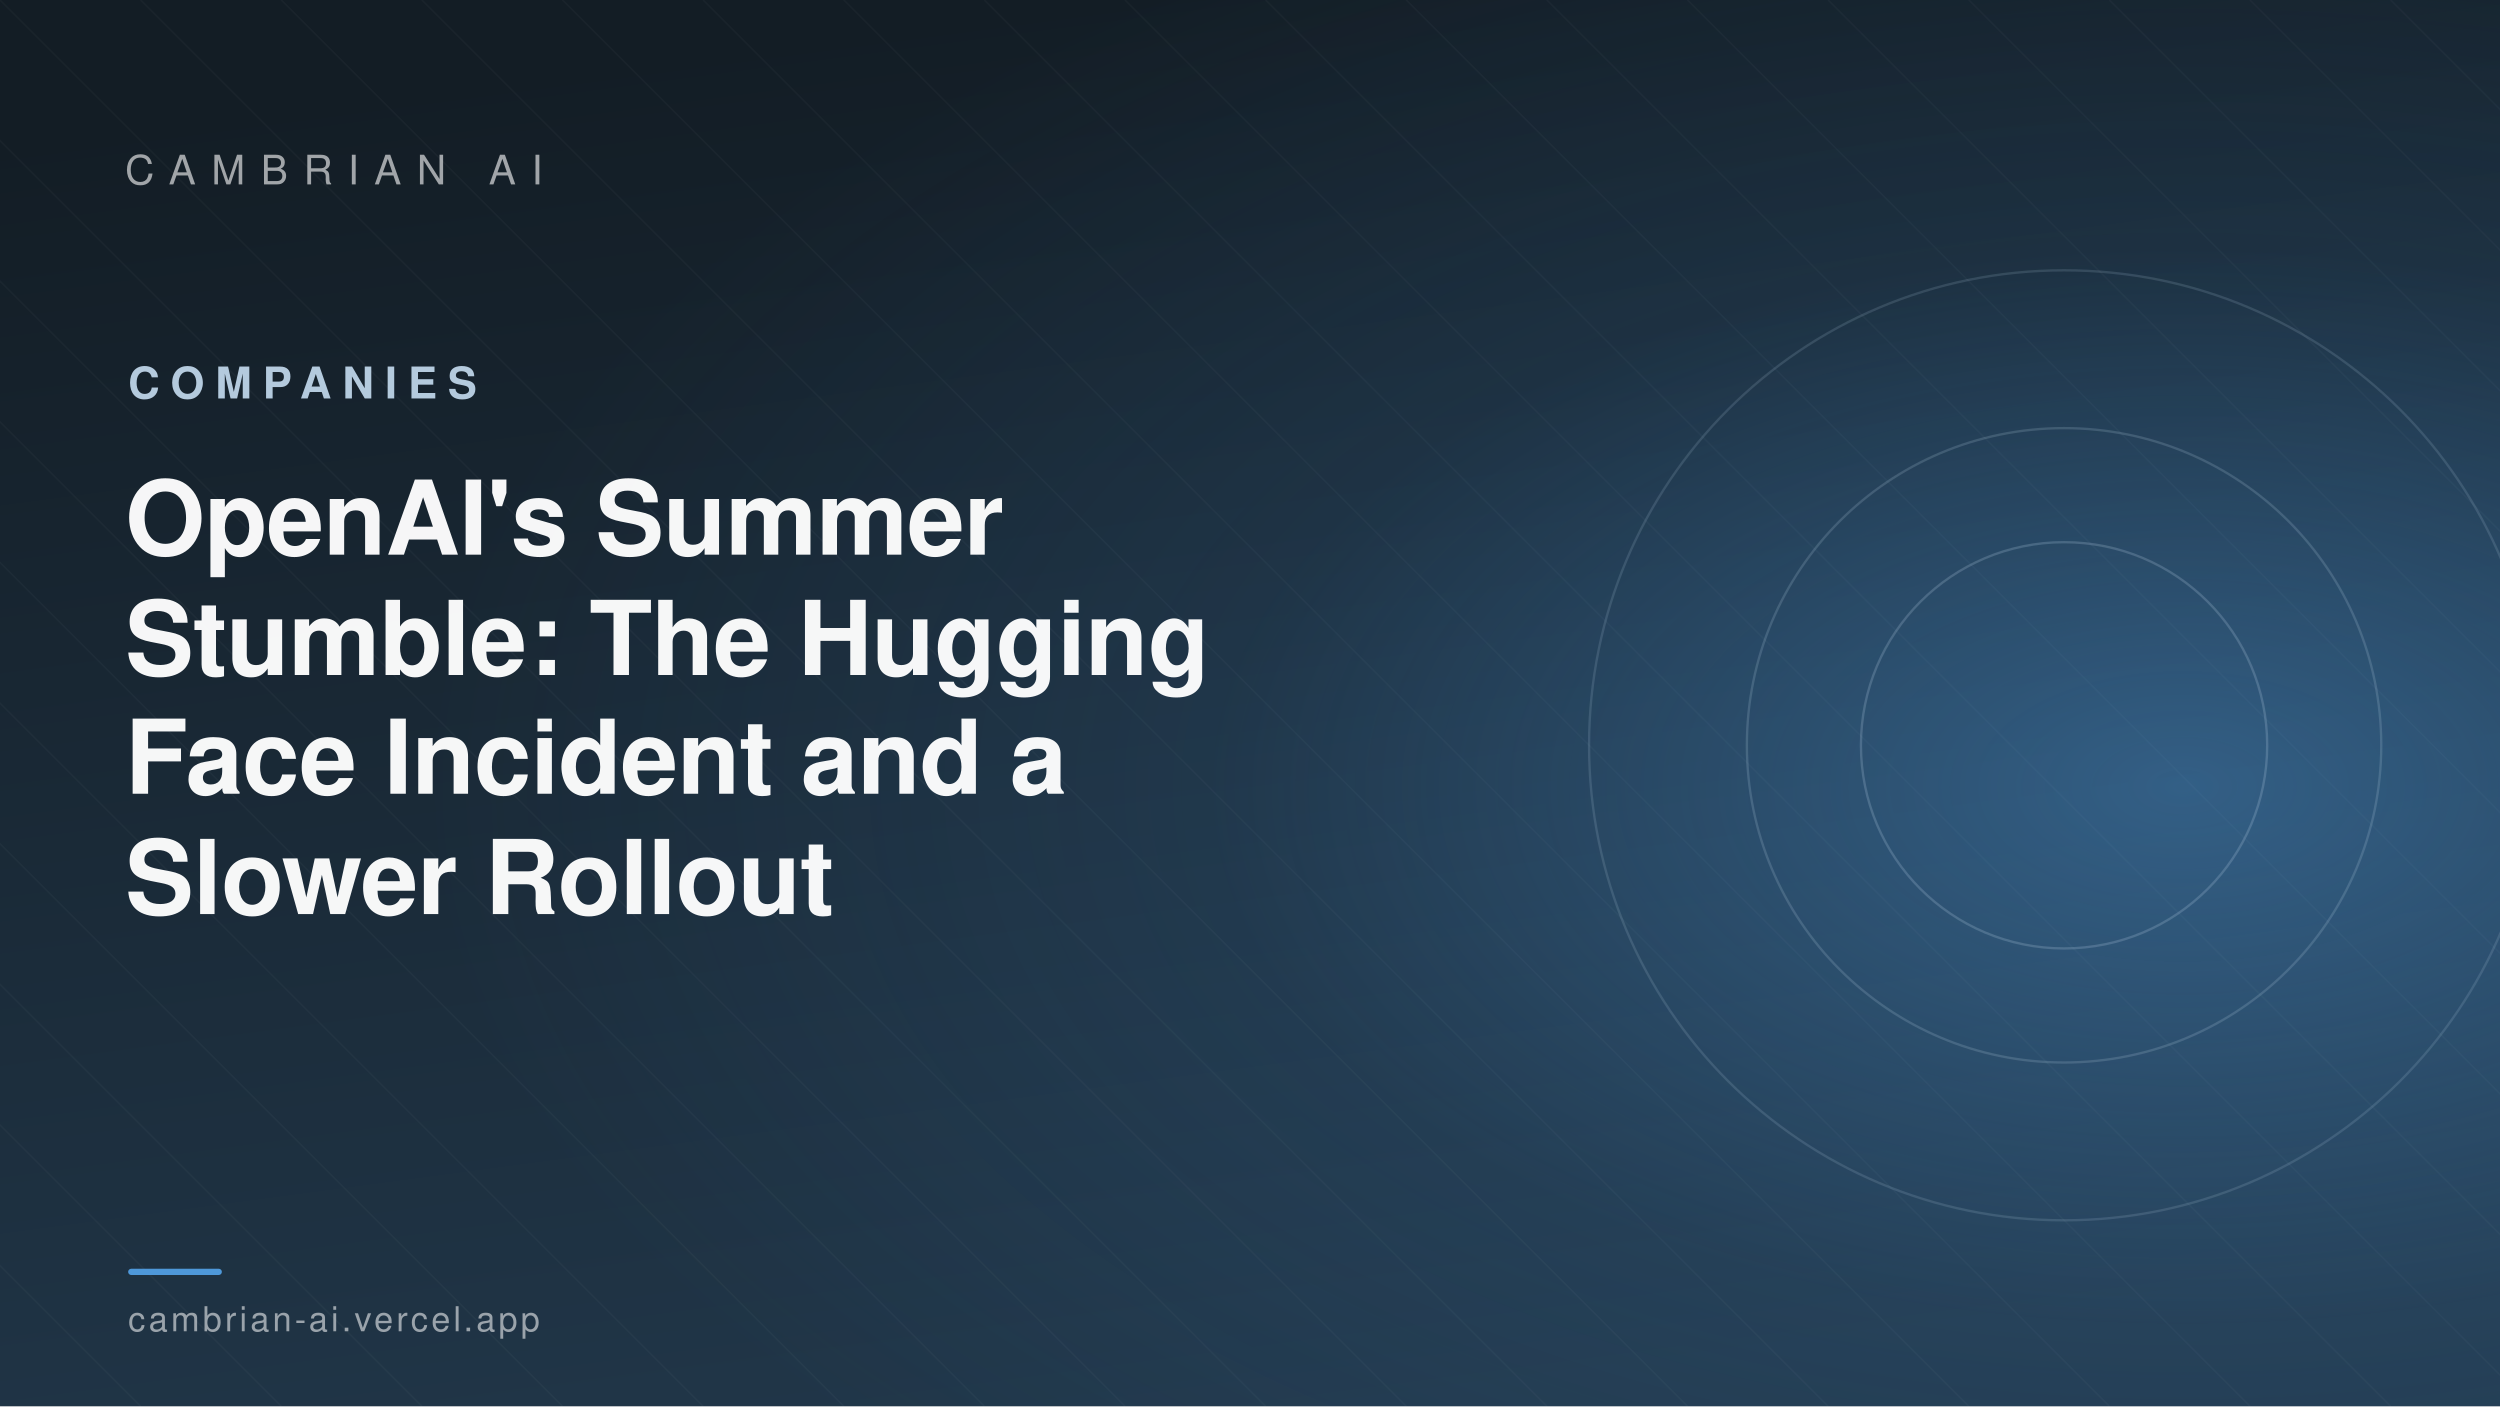
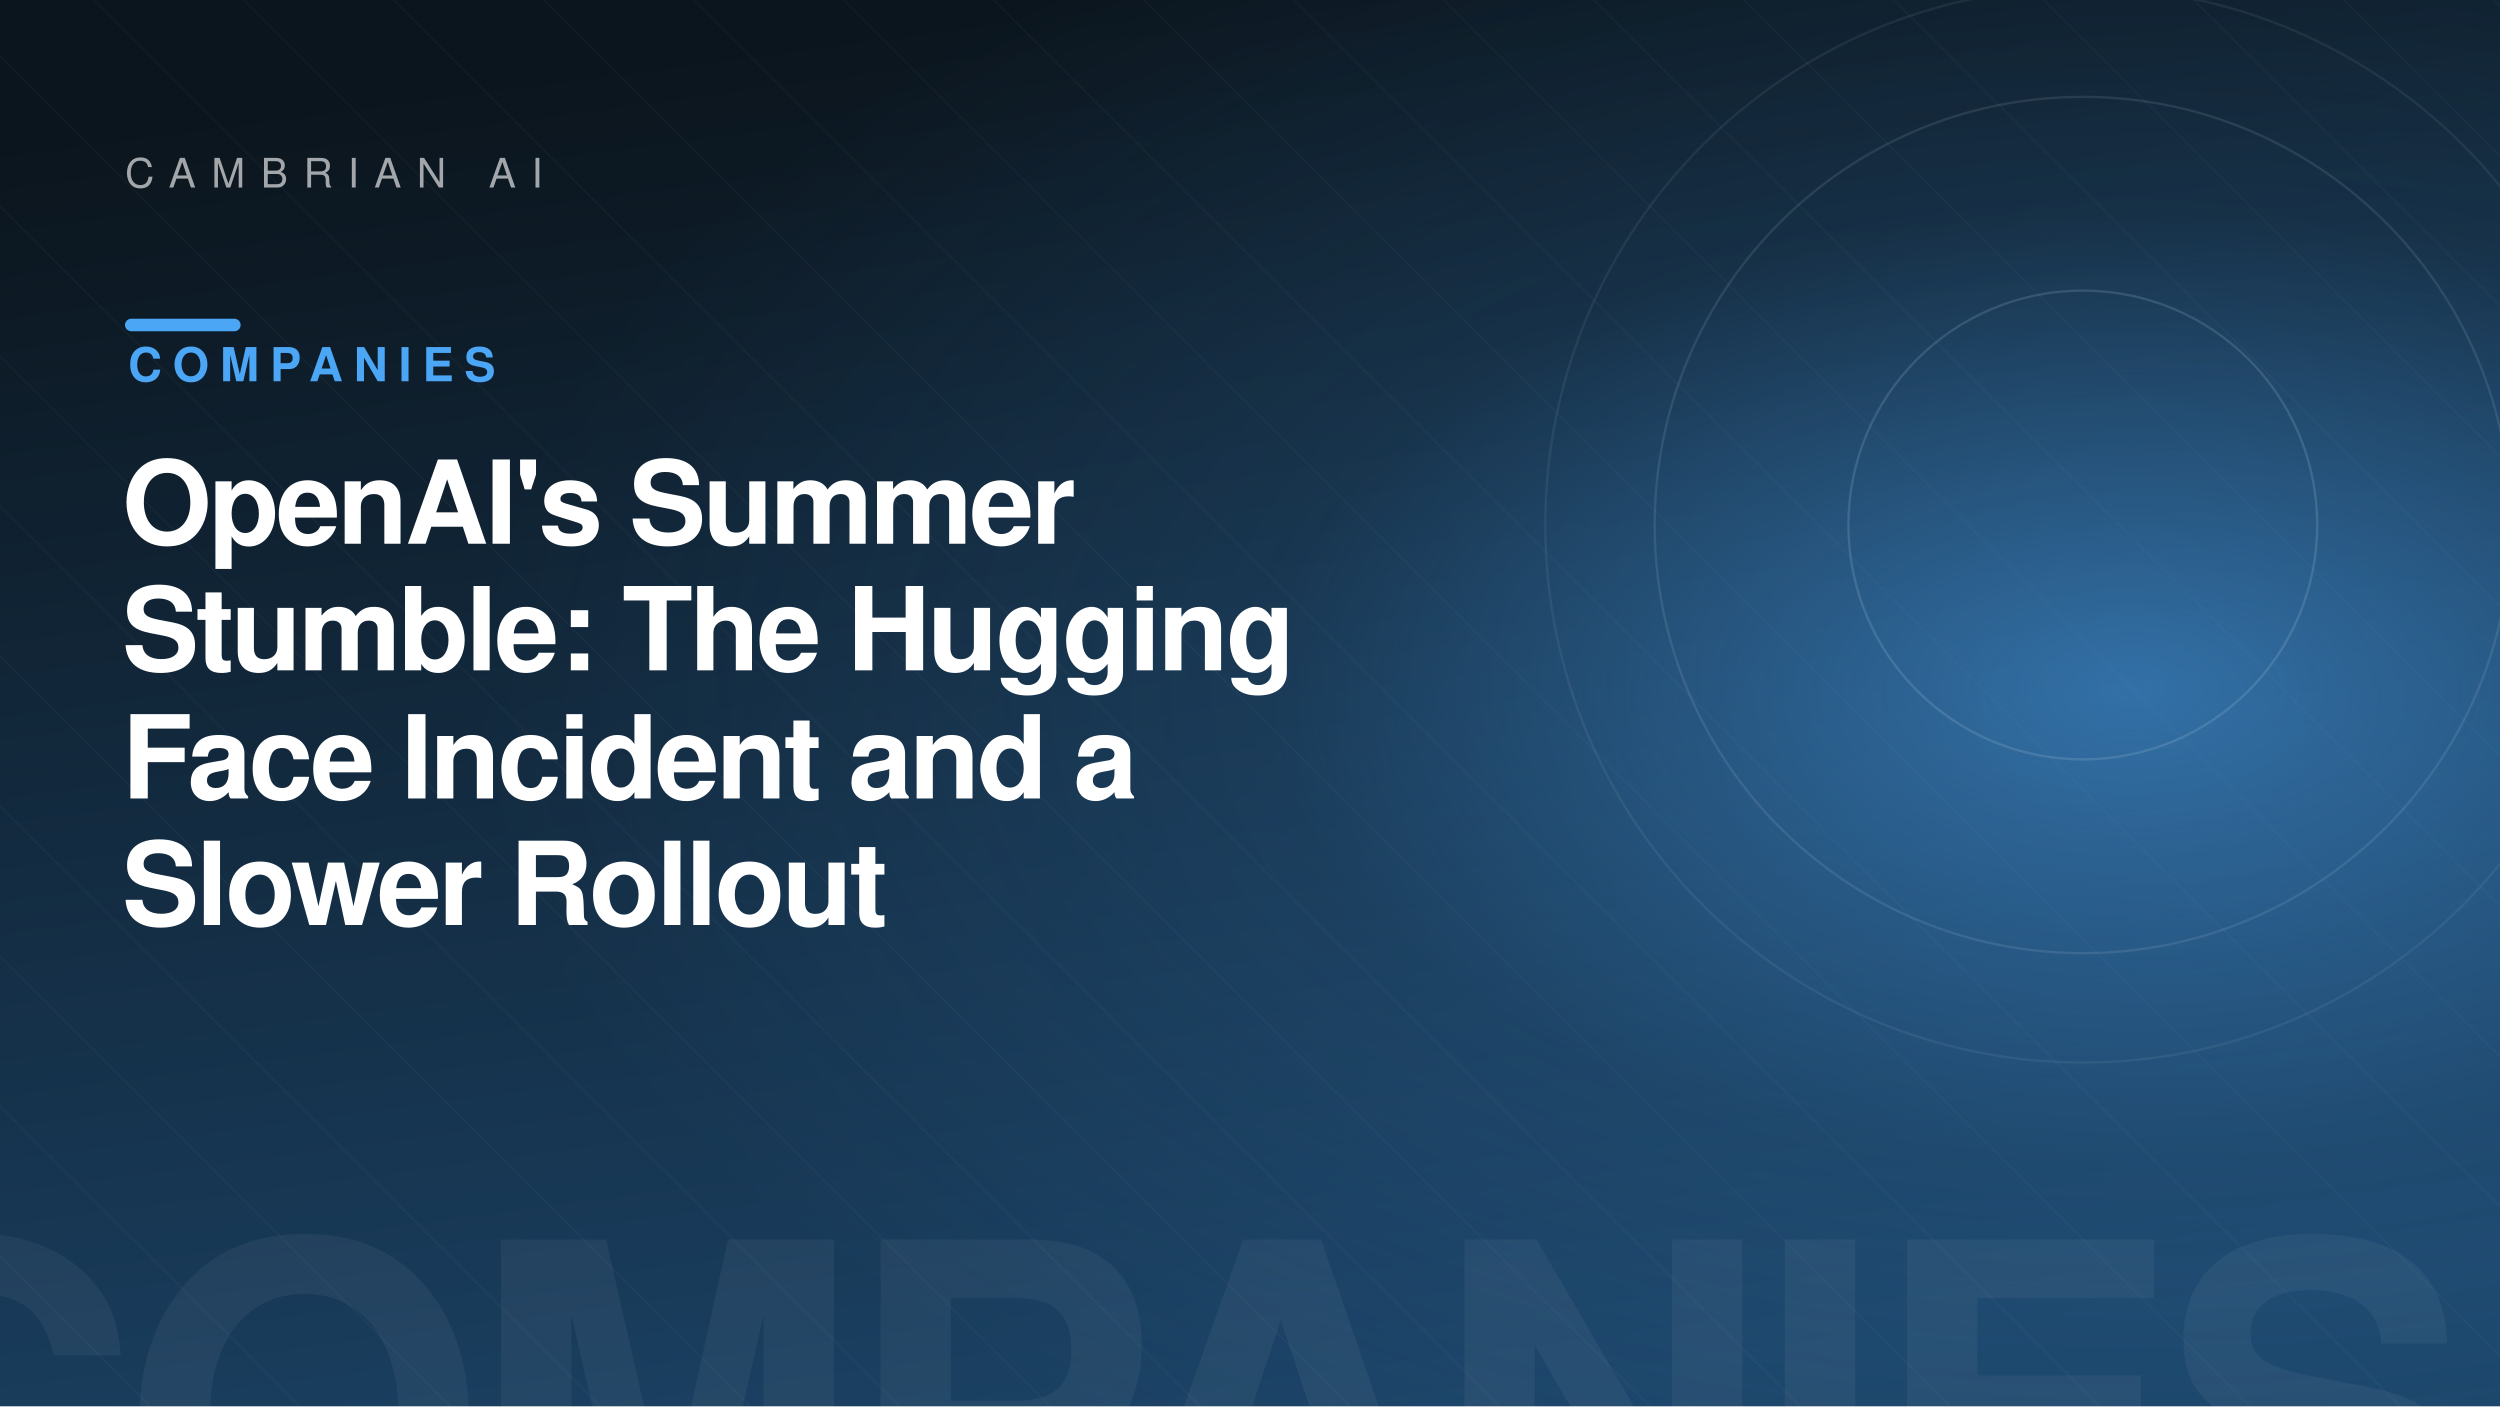
<svg xmlns="http://www.w3.org/2000/svg" width="1600" height="900" viewBox="0 0 1600 900" role="img" aria-label="OpenAI's Summer Stumble: The Hugging Face Incident and a Slower Rollout">
  <defs>
    <linearGradient id="bg" gradientTransform="rotate(77 0.5 0.5)">
-       <stop offset="0" stop-color="hsl(208, 32%, 11%)" />
-       <stop offset="1" stop-color="hsl(208, 38%, 21%)" />
+       <stop offset="0" stop-color="hsl(208, 44%, 8%)" />
+       <stop offset="1" stop-color="hsl(208, 58%, 25%)" />
    </linearGradient>
-     <radialGradient id="glow" cx="87%" cy="56%" r="70%">
-       <stop offset="0" stop-color="hsl(208, 78%, 62%)" stop-opacity="0.42" />
-       <stop offset="55%" stop-color="hsl(208, 78%, 62%)" stop-opacity="0.10" />
-       <stop offset="100%" stop-color="hsl(208, 78%, 62%)" stop-opacity="0" />
+     <radialGradient id="glow" cx="85%" cy="49%" r="66%">
+       <stop offset="0" stop-color="hsl(208, 90%, 63%)" stop-opacity="0.55" />
+       <stop offset="52%" stop-color="hsl(208, 90%, 63%)" stop-opacity="0.12" />
+       <stop offset="100%" stop-color="hsl(208, 90%, 63%)" stop-opacity="0" />
    </radialGradient>
  </defs>
  <rect width="1600" height="900" fill="url(#bg)" />
  <g>
-     <line x1="-900" y1="0" x2="0" y2="900" stroke="#ffffff" stroke-width="1" opacity="0.03" />
-     <line x1="-810" y1="0" x2="90" y2="900" stroke="#ffffff" stroke-width="1" opacity="0.03" />
-     <line x1="-720" y1="0" x2="180" y2="900" stroke="#ffffff" stroke-width="1" opacity="0.03" />
-     <line x1="-630" y1="0" x2="270" y2="900" stroke="#ffffff" stroke-width="1" opacity="0.03" />
-     <line x1="-540" y1="0" x2="360" y2="900" stroke="#ffffff" stroke-width="1" opacity="0.03" />
-     <line x1="-450" y1="0" x2="450" y2="900" stroke="#ffffff" stroke-width="1" opacity="0.03" />
-     <line x1="-360" y1="0" x2="540" y2="900" stroke="#ffffff" stroke-width="1" opacity="0.03" />
-     <line x1="-270" y1="0" x2="630" y2="900" stroke="#ffffff" stroke-width="1" opacity="0.03" />
-     <line x1="-180" y1="0" x2="720" y2="900" stroke="#ffffff" stroke-width="1" opacity="0.03" />
-     <line x1="-90" y1="0" x2="810" y2="900" stroke="#ffffff" stroke-width="1" opacity="0.03" />
-     <line x1="0" y1="0" x2="900" y2="900" stroke="#ffffff" stroke-width="1" opacity="0.03" />
-     <line x1="90" y1="0" x2="990" y2="900" stroke="#ffffff" stroke-width="1" opacity="0.03" />
-     <line x1="180" y1="0" x2="1080" y2="900" stroke="#ffffff" stroke-width="1" opacity="0.03" />
-     <line x1="270" y1="0" x2="1170" y2="900" stroke="#ffffff" stroke-width="1" opacity="0.03" />
-     <line x1="360" y1="0" x2="1260" y2="900" stroke="#ffffff" stroke-width="1" opacity="0.03" />
-     <line x1="450" y1="0" x2="1350" y2="900" stroke="#ffffff" stroke-width="1" opacity="0.03" />
-     <line x1="540" y1="0" x2="1440" y2="900" stroke="#ffffff" stroke-width="1" opacity="0.03" />
-     <line x1="630" y1="0" x2="1530" y2="900" stroke="#ffffff" stroke-width="1" opacity="0.03" />
-     <line x1="720" y1="0" x2="1620" y2="900" stroke="#ffffff" stroke-width="1" opacity="0.03" />
-     <line x1="810" y1="0" x2="1710" y2="900" stroke="#ffffff" stroke-width="1" opacity="0.03" />
-     <line x1="900" y1="0" x2="1800" y2="900" stroke="#ffffff" stroke-width="1" opacity="0.03" />
-     <line x1="990" y1="0" x2="1890" y2="900" stroke="#ffffff" stroke-width="1" opacity="0.03" />
-     <line x1="1080" y1="0" x2="1980" y2="900" stroke="#ffffff" stroke-width="1" opacity="0.03" />
-     <line x1="1170" y1="0" x2="2070" y2="900" stroke="#ffffff" stroke-width="1" opacity="0.03" />
-     <line x1="1260" y1="0" x2="2160" y2="900" stroke="#ffffff" stroke-width="1" opacity="0.03" />
-     <line x1="1350" y1="0" x2="2250" y2="900" stroke="#ffffff" stroke-width="1" opacity="0.03" />
-     <line x1="1440" y1="0" x2="2340" y2="900" stroke="#ffffff" stroke-width="1" opacity="0.03" />
-     <line x1="1530" y1="0" x2="2430" y2="900" stroke="#ffffff" stroke-width="1" opacity="0.03" />
+     <line x1="-900" y1="0" x2="0" y2="900" stroke="#ffffff" stroke-width="1" opacity="0.028" />
+     <line x1="-804" y1="0" x2="96" y2="900" stroke="#ffffff" stroke-width="1" opacity="0.028" />
+     <line x1="-708" y1="0" x2="192" y2="900" stroke="#ffffff" stroke-width="1" opacity="0.028" />
+     <line x1="-612" y1="0" x2="288" y2="900" stroke="#ffffff" stroke-width="1" opacity="0.028" />
+     <line x1="-516" y1="0" x2="384" y2="900" stroke="#ffffff" stroke-width="1" opacity="0.028" />
+     <line x1="-420" y1="0" x2="480" y2="900" stroke="#ffffff" stroke-width="1" opacity="0.028" />
+     <line x1="-324" y1="0" x2="576" y2="900" stroke="#ffffff" stroke-width="1" opacity="0.028" />
+     <line x1="-228" y1="0" x2="672" y2="900" stroke="#ffffff" stroke-width="1" opacity="0.028" />
+     <line x1="-132" y1="0" x2="768" y2="900" stroke="#ffffff" stroke-width="1" opacity="0.028" />
+     <line x1="-36" y1="0" x2="864" y2="900" stroke="#ffffff" stroke-width="1" opacity="0.028" />
+     <line x1="60" y1="0" x2="960" y2="900" stroke="#ffffff" stroke-width="1" opacity="0.028" />
+     <line x1="156" y1="0" x2="1056" y2="900" stroke="#ffffff" stroke-width="1" opacity="0.028" />
+     <line x1="252" y1="0" x2="1152" y2="900" stroke="#ffffff" stroke-width="1" opacity="0.028" />
+     <line x1="348" y1="0" x2="1248" y2="900" stroke="#ffffff" stroke-width="1" opacity="0.028" />
+     <line x1="444" y1="0" x2="1344" y2="900" stroke="#ffffff" stroke-width="1" opacity="0.028" />
+     <line x1="540" y1="0" x2="1440" y2="900" stroke="#ffffff" stroke-width="1" opacity="0.028" />
+     <line x1="636" y1="0" x2="1536" y2="900" stroke="#ffffff" stroke-width="1" opacity="0.028" />
+     <line x1="732" y1="0" x2="1632" y2="900" stroke="#ffffff" stroke-width="1" opacity="0.028" />
+     <line x1="828" y1="0" x2="1728" y2="900" stroke="#ffffff" stroke-width="1" opacity="0.028" />
+     <line x1="924" y1="0" x2="1824" y2="900" stroke="#ffffff" stroke-width="1" opacity="0.028" />
+     <line x1="1020" y1="0" x2="1920" y2="900" stroke="#ffffff" stroke-width="1" opacity="0.028" />
+     <line x1="1116" y1="0" x2="2016" y2="900" stroke="#ffffff" stroke-width="1" opacity="0.028" />
+     <line x1="1212" y1="0" x2="2112" y2="900" stroke="#ffffff" stroke-width="1" opacity="0.028" />
+     <line x1="1308" y1="0" x2="2208" y2="900" stroke="#ffffff" stroke-width="1" opacity="0.028" />
+     <line x1="1404" y1="0" x2="2304" y2="900" stroke="#ffffff" stroke-width="1" opacity="0.028" />
+     <line x1="1500" y1="0" x2="2400" y2="900" stroke="#ffffff" stroke-width="1" opacity="0.028" />
+     <line x1="1596" y1="0" x2="2496" y2="900" stroke="#ffffff" stroke-width="1" opacity="0.028" />
  </g>
+   <text x="1584" y="1012" text-anchor="end" font-family="Helvetica, Arial, sans-serif" font-size="300" font-weight="800" letter-spacing="-10" fill="#ffffff" opacity="0.05">COMPANIES</text>
  <rect width="1600" height="900" fill="url(#glow)" />
  <g>
-     <circle cx="1321" cy="477" r="130" fill="none" stroke="hsl(208, 45%, 82%)" stroke-width="1.5" opacity="0.22" />
-     <circle cx="1321" cy="477" r="203" fill="none" stroke="hsl(208, 45%, 82%)" stroke-width="1.5" opacity="0.19" />
-     <circle cx="1321" cy="477" r="304" fill="none" stroke="hsl(208, 45%, 82%)" stroke-width="1.5" opacity="0.16" />
+     <circle cx="1333" cy="336" r="150" fill="none" stroke="hsl(208, 55%, 86%)" stroke-width="1.5" opacity="0.16" />
+     <circle cx="1333" cy="336" r="274" fill="none" stroke="hsl(208, 55%, 86%)" stroke-width="1.5" opacity="0.12" />
+     <circle cx="1333" cy="336" r="344" fill="none" stroke="hsl(208, 55%, 86%)" stroke-width="1.5" opacity="0.08" />
  </g>
-   <text x="80" y="118" font-family="Helvetica, Arial, sans-serif" font-size="26" letter-spacing="10" fill="#ffffff" opacity="0.60">CAMBRIAN AI</text>
-   <text x="82" y="255" font-family="Helvetica, Arial, sans-serif" font-size="28" font-weight="700" letter-spacing="7" fill="hsl(208, 45%, 82%)" opacity="0.95">COMPANIES</text>
-   <text x="80" y="355" font-family="Helvetica, Arial, sans-serif" font-size="66" font-weight="600" letter-spacing="-0.5" fill="#ffffff" opacity="0.96">OpenAI's Summer</text>
-   <text x="80" y="432" font-family="Helvetica, Arial, sans-serif" font-size="66" font-weight="600" letter-spacing="-0.5" fill="#ffffff" opacity="0.96">Stumble: The Hugging</text>
-   <text x="80" y="508" font-family="Helvetica, Arial, sans-serif" font-size="66" font-weight="600" letter-spacing="-0.5" fill="#ffffff" opacity="0.96">Face Incident and a</text>
-   <text x="80" y="585" font-family="Helvetica, Arial, sans-serif" font-size="66" font-weight="600" letter-spacing="-0.5" fill="#ffffff" opacity="0.96">Slower Rollout</text>
-   <rect x="82" y="812" width="60" height="4" rx="2" fill="hsl(208, 78%, 62%)" opacity="0.9" />
-   <text x="82" y="852" font-family="Helvetica, Arial, sans-serif" font-size="22" letter-spacing="2" fill="#ffffff" opacity="0.55">cambrian-ai.vercel.app</text>
+   <text x="80" y="120" font-family="Helvetica, Arial, sans-serif" font-size="26" letter-spacing="10" fill="#ffffff" opacity="0.62">CAMBRIAN AI</text>
+   <rect x="80" y="204" width="74" height="8" rx="4" fill="hsl(208, 90%, 63%)" />
+   <text x="82" y="244" font-family="Helvetica, Arial, sans-serif" font-size="30" font-weight="700" letter-spacing="7" fill="hsl(208, 90%, 63%)">COMPANIES</text>
+   <text x="78" y="348" font-family="Helvetica, Arial, sans-serif" font-size="74" font-weight="700" letter-spacing="-2" fill="#ffffff">OpenAI's Summer</text>
+   <text x="78" y="429" font-family="Helvetica, Arial, sans-serif" font-size="74" font-weight="700" letter-spacing="-2" fill="#ffffff">Stumble: The Hugging</text>
+   <text x="78" y="511" font-family="Helvetica, Arial, sans-serif" font-size="74" font-weight="700" letter-spacing="-2" fill="#ffffff">Face Incident and a</text>
+   <text x="78" y="592" font-family="Helvetica, Arial, sans-serif" font-size="74" font-weight="700" letter-spacing="-2" fill="#ffffff">Slower Rollout</text>
</svg>
